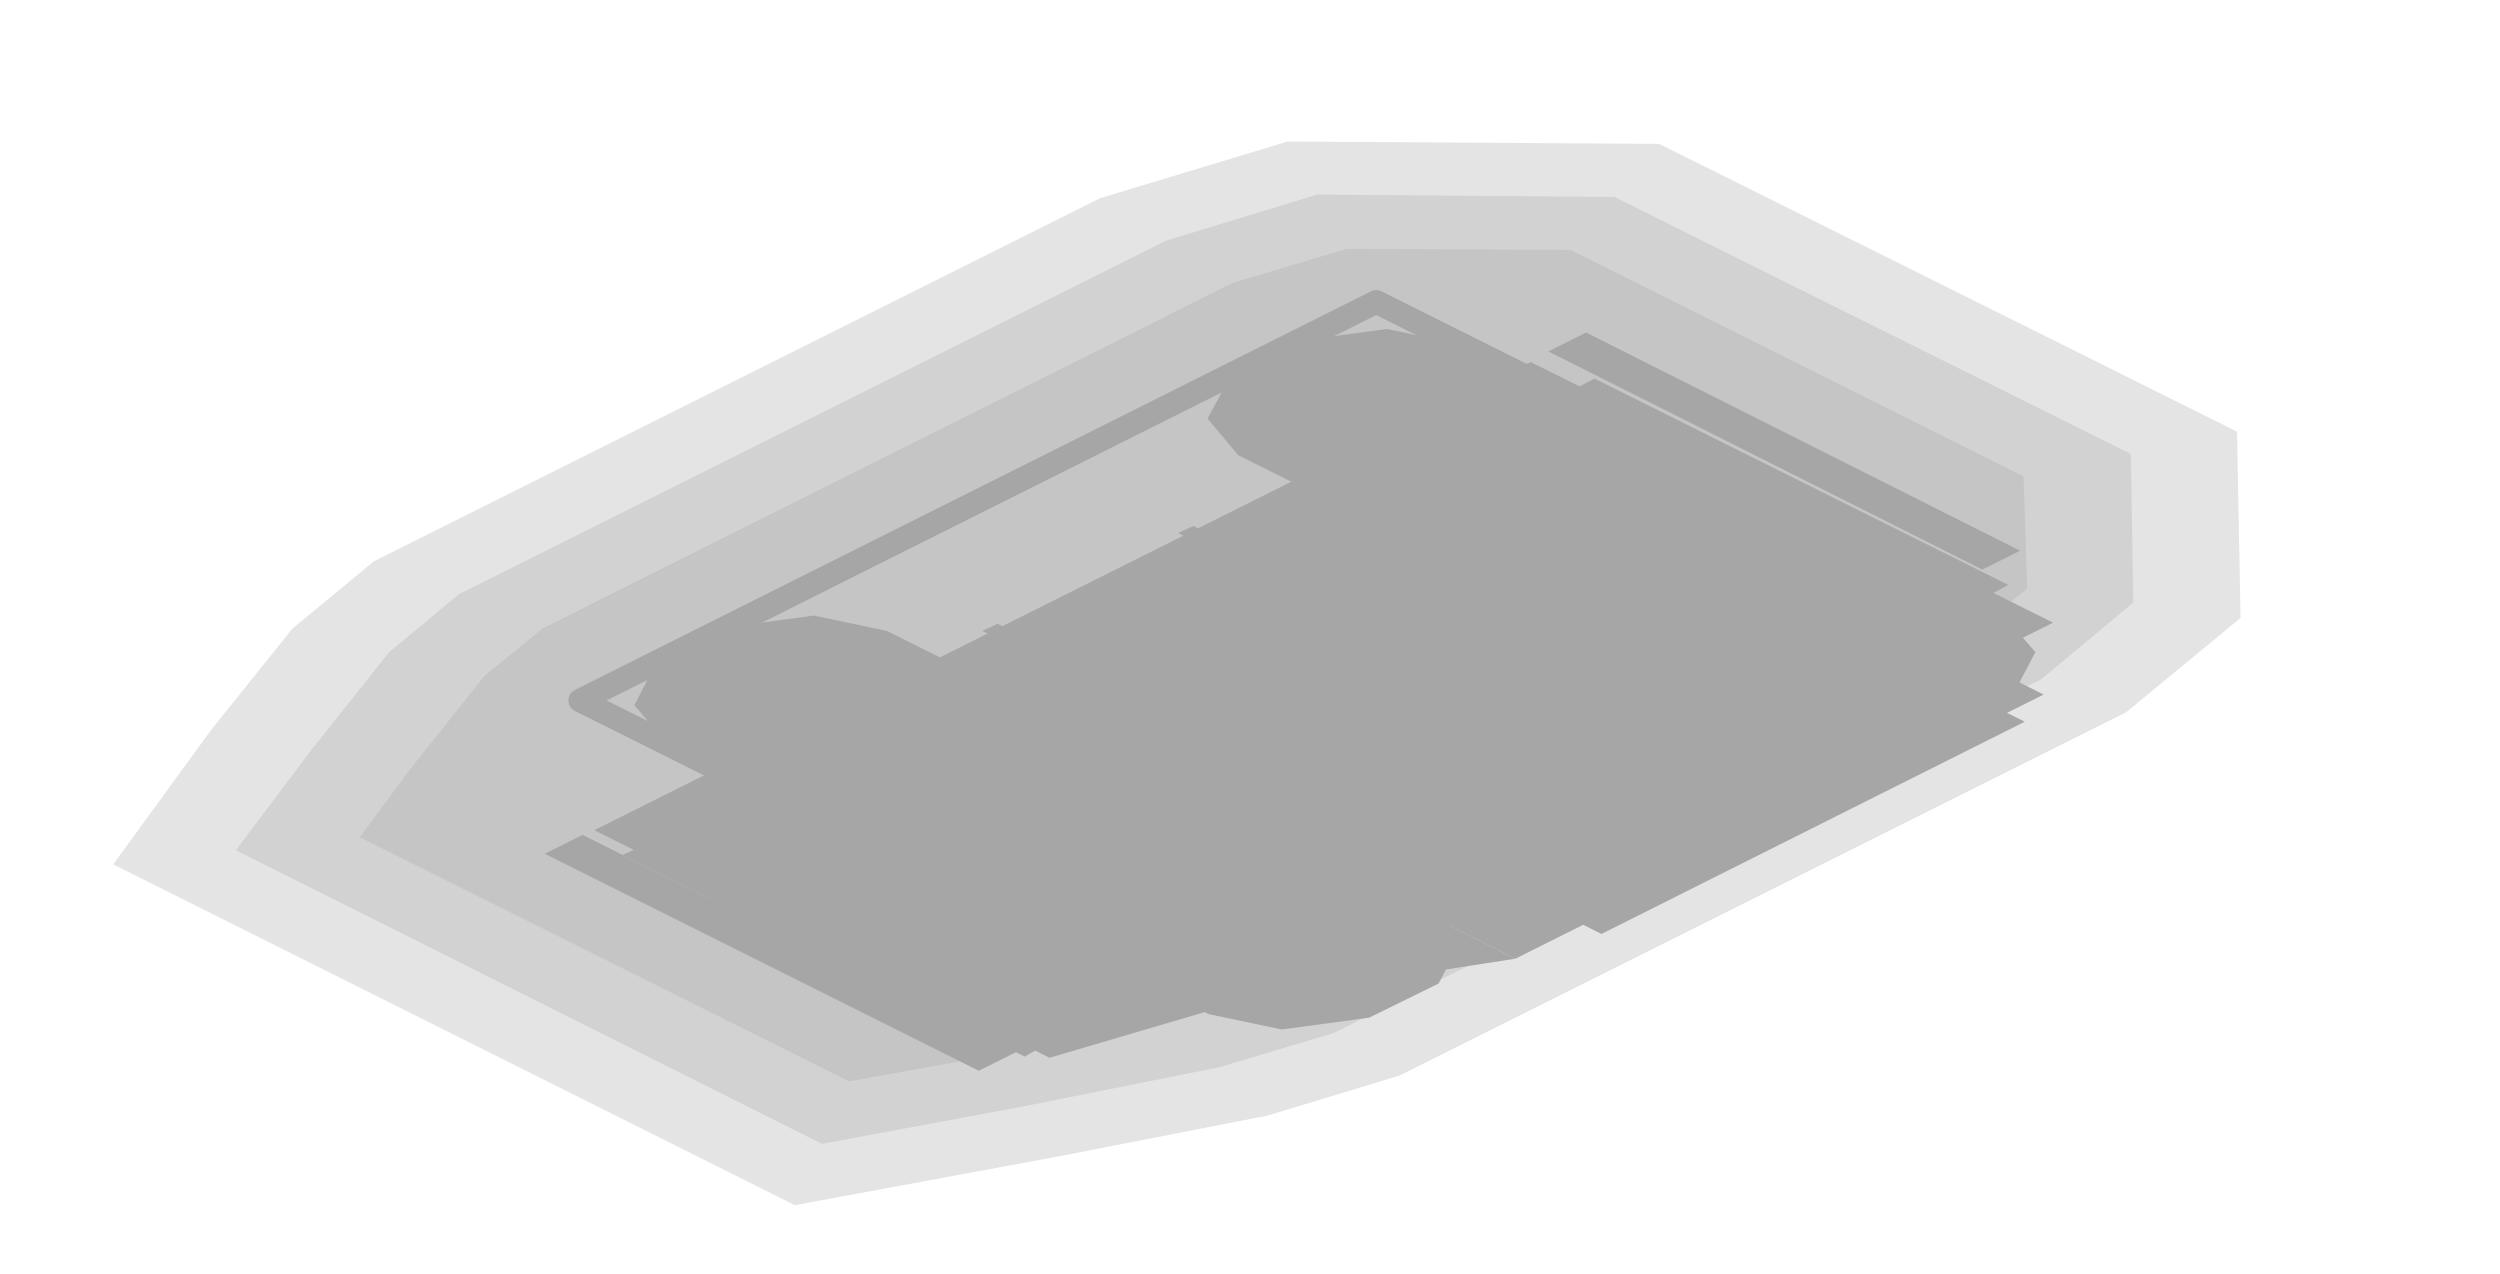
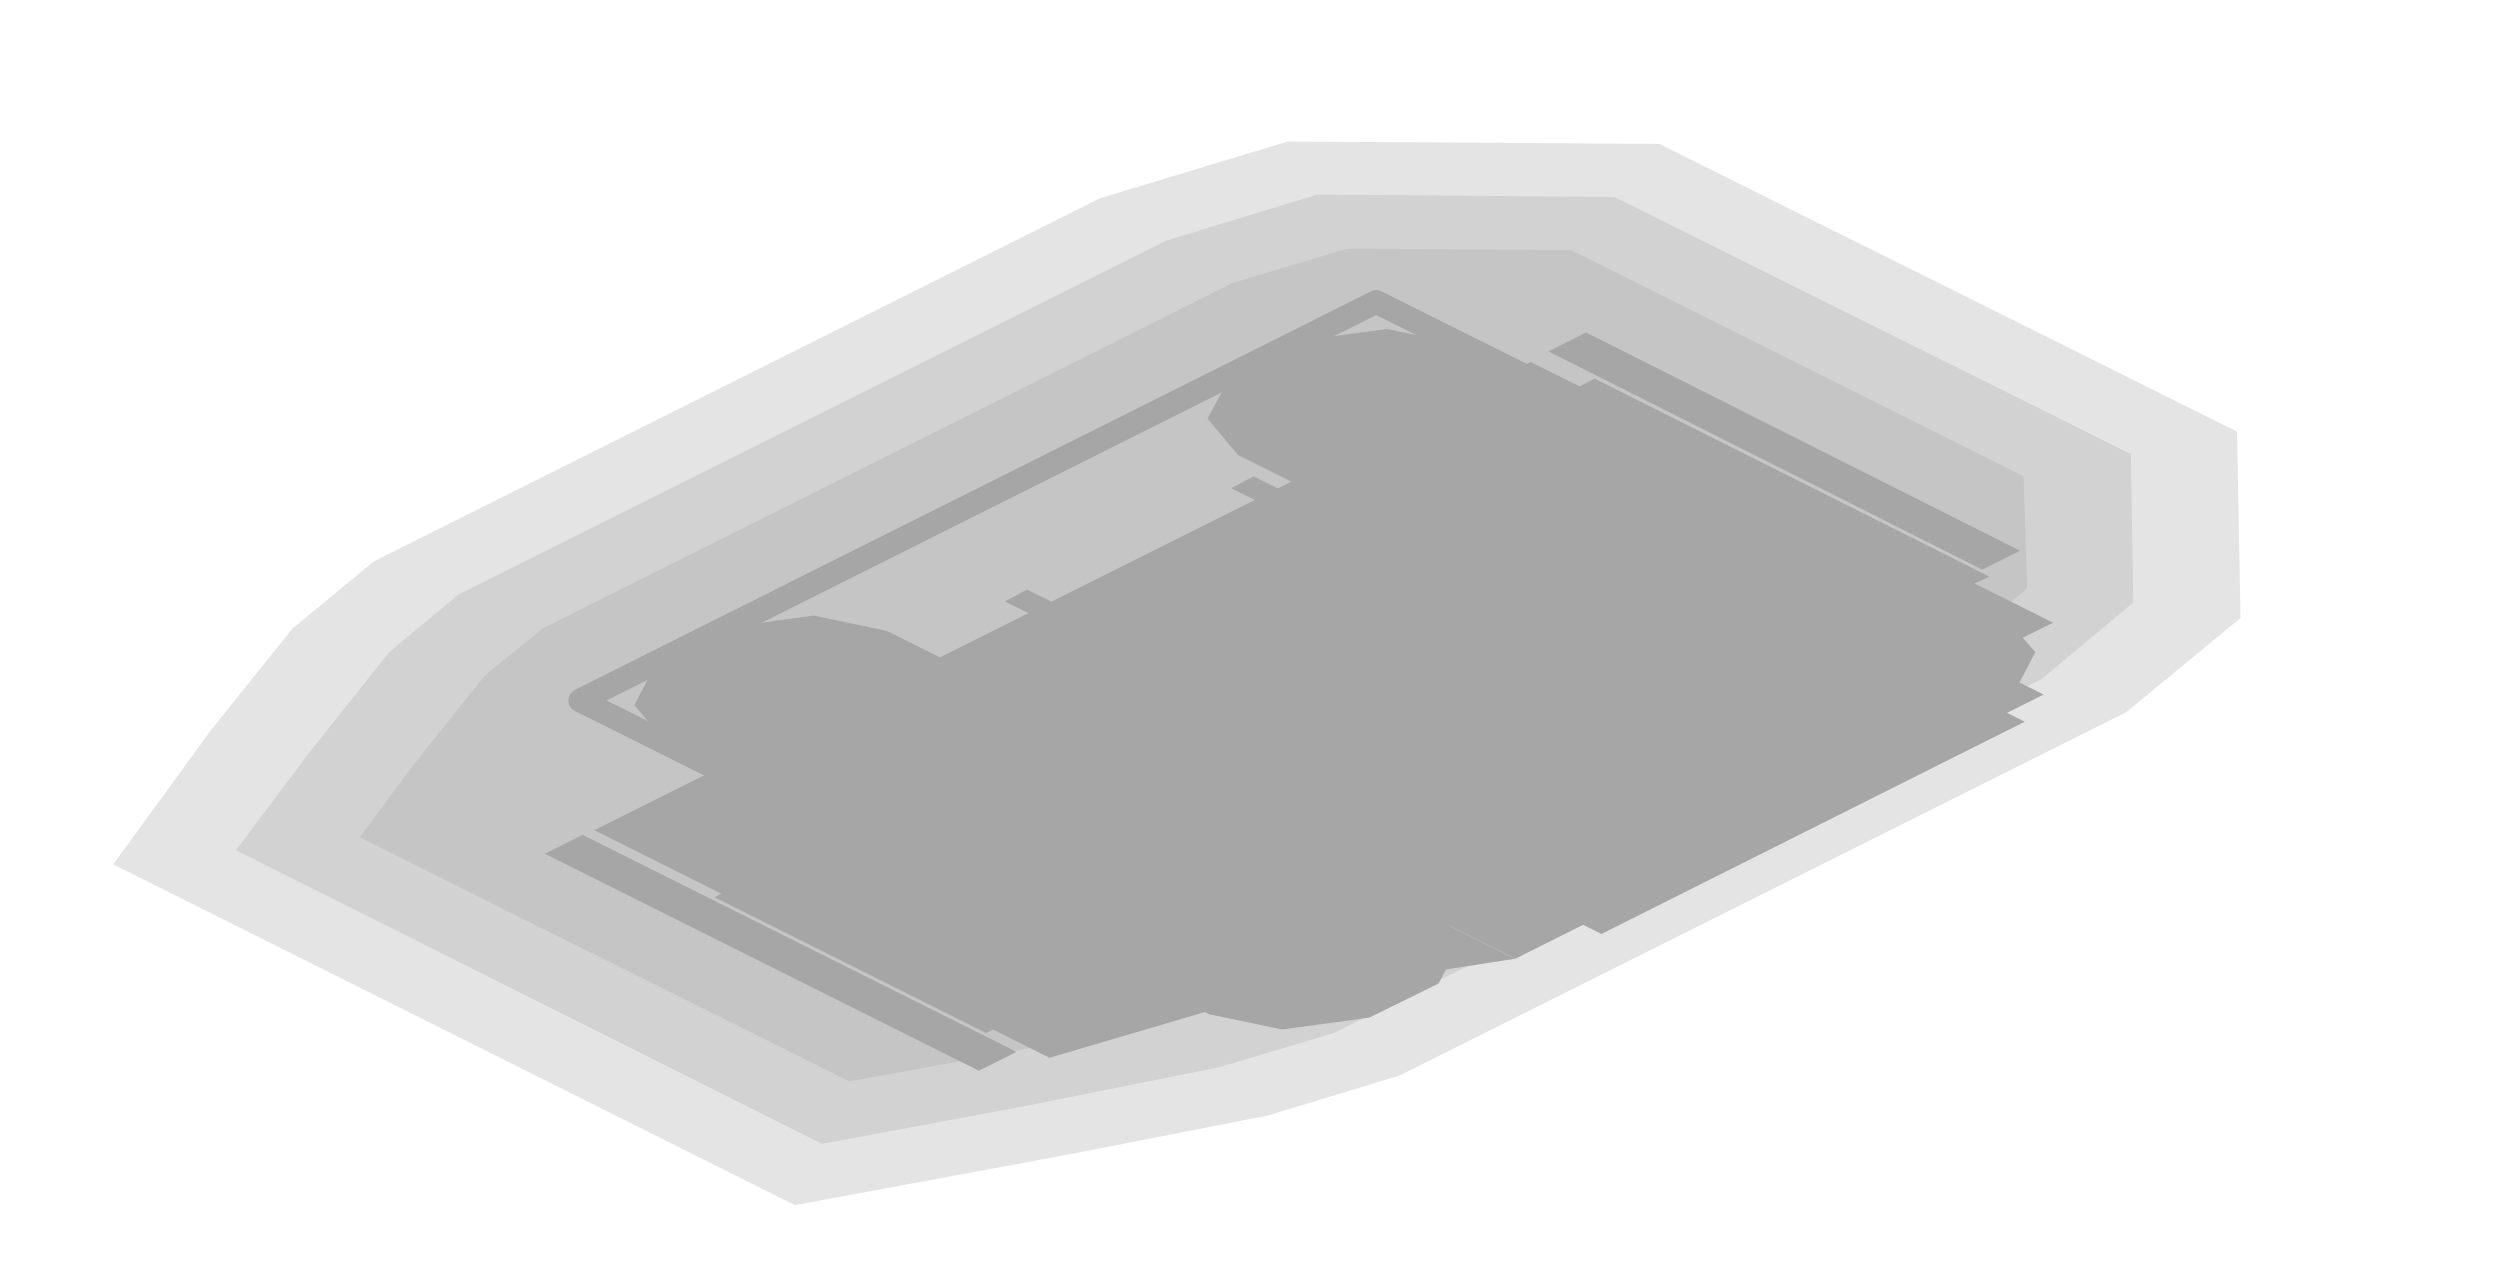
<svg xmlns="http://www.w3.org/2000/svg" width="212" height="108" viewBox="0 0 212 108">
  <g opacity="0.35">
    <polygon points="190,52.4 180.3,60.4 118.7,91.2 107.5,94.6 90.1,98 67.4,102.2 9.6,73.3 17.9,61.9 24.8,53.3 31.7,47.6 93.3,16.8 109.2,12 140.7,12.2 189.7,36.6" fill="#000000" fill-opacity="0.3" />
    <polygon points="180.9,51.1 173.1,57.6 113.1,87.6 103.4,90.5 86.9,93.8 69.7,97 20,72.1 26.4,63.6 33,55.3 38.9,50.4 98.9,20.4 111.7,16.5 136.9,16.7 180.7,38.5" fill="#000000" fill-opacity="0.3" />
    <polygon points="171.9,49.9 166,54.7 107.5,84 99.4,86.5 83.6,89.6 72,91.7 30.5,71 34.8,65.2 41.1,57.3 46,53.3 104.5,24 114.2,21.1 133.2,21.2 171.6,40.4" fill="#000000" fill-opacity="0.3" />
    <polygon points="116.7,25.6 162.8,48.6 95.3,82.4 49.2,59.4" fill="none" stroke="#000000" stroke-width="2" stroke-linejoin="round" />
    <polygon points="101.2,73 108.7,72 114.9,73.4 121.3,76.6 123.9,79.7 122,83.4 116.1,86.3 108.7,87.3 102.5,86 96.1,82.8 93.4,79.7 95.4,75.9" fill="#000000" />
    <polygon points="110,78.6 114.4,78.4 118.5,80.4 118,82.6 114.5,84.3 110.1,84.5 106.1,82.5 106.6,80.3" fill="#000000" />
    <polygon points="61.6,53.2 69,52.2 75.2,53.5 81.6,56.7 84.3,59.8 82.3,63.6 76.5,66.5 69,67.4 62.8,66.1 56.4,62.9 53.8,59.8 55.7,56.1" fill="#000000" />
    <polygon points="62.7,54.9 67.1,54.7 71.1,56.7 70.6,58.9 67.2,60.6 62.8,60.9 58.7,58.8 59.2,56.7" fill="#000000" />
    <polygon points="149.9,48.7 157.3,47.7 163.5,49 169.9,52.2 172.6,55.3 170.6,59.1 164.8,62 157.3,63 151.1,61.7 144.7,58.5 142.1,55.3 144,51.6" fill="#000000" />
    <polygon points="158.7,54.3 163.1,54 167.1,56.1 166.6,58.3 163.2,60 158.8,60.2 154.7,58.2 155.2,56" fill="#000000" />
    <polygon points="110.2,28.9 117.6,27.9 123.9,29.2 130.3,32.4 132.9,35.5 130.9,39.2 125.1,42.1 117.7,43.1 111.4,41.8 105,38.6 102.4,35.5 104.4,31.8" fill="#000000" />
    <polygon points="111.3,30.6 115.7,30.4 119.7,32.4 119.2,34.6 115.8,36.3 111.4,36.5 107.4,34.5 107.9,32.3" fill="#000000" />
    <polygon points="131.3,31.5 161.8,46.7 91.4,81.9 60.9,66.7" fill="#000000" />
    <polygon points="129.8,30.7 174.1,52.8 116.5,81.6 72.2,59.5" fill="#000000" />
    <polygon points="72.2,59.5 116.5,81.6 89,89.7 50.4,70.4" fill="#000000" />
    <polygon points="160.3,54.3 165.2,56.7 124.2,77.2 119.4,74.8" fill="#000000" />
    <polygon points="122.6,35.4 127.4,37.8 86.5,58.3 81.6,55.9" fill="#000000" />
-     <polygon points="155.6,55.1 163,58.8 161.7,59.5 154.3,55.8" fill="#000000" />
-     <polygon points="139,63.4 146.4,67.2 145.1,67.8 137.7,64.1" fill="#000000" />
-     <polygon points="122.3,71.8 129.7,75.5 128.5,76.1 121,72.4" fill="#000000" />
-     <polygon points="117.8,36.2 125.3,40 124,40.6 116.6,36.9" fill="#000000" />
-     <polygon points="101.2,44.6 108.6,48.3 107.3,48.9 99.9,45.2" fill="#000000" />
-     <polygon points="84.6,52.9 92,56.6 90.7,57.2 83.3,53.5" fill="#000000" />
+     <polygon points="146.6,60.6 154.7,64.6 152.8,65.6 144.7,61.5" fill="#000000" />
+     <polygon points="127.4,70.2 135.5,74.2 133.6,75.2 125.5,71.1" fill="#000000" />
+     <polygon points="106.3,40.4 114.4,44.4 112.5,45.4 104.4,41.4" fill="#000000" />
+     <polygon points="87.1,50 95.2,54 93.3,55 85.2,51" fill="#000000" />
    <polygon points="133.1,38.8 166.7,55.5 121.9,77.9 88.3,61.2" fill="#000000" />
    <polygon points="134.7,39.5 173.3,58.9 128.5,81.3 89.9,61.9" fill="#000000" />
    <polygon points="89.9,61.9 128.5,81.3 109.1,84.3 77.1,68.3" fill="#000000" />
    <polygon points="138.1,44.5 171.7,61.2 135.8,79.2 102.3,62.4" fill="#000000" />
-     <polygon points="148.6,51.6 159.9,57.3 127.9,73.3 116.6,67.6" fill="#000000" />
-     <polygon points="135.2,32.1 170.3,49.6 169,50.3 133.9,32.8" fill="#000000" />
+     <polygon points="146.1,52.3 158.6,58.5 130.4,72.6 117.9,66.4" fill="#000000" />
+     <polygon points="135.2,32.1 168.7,48.9 167.4,49.5 133.9,32.8" fill="#000000" />
    <polygon points="61.8,75.4 84.9,87 83.6,87.6 60.6,76.1" fill="#000000" />
-     <polygon points="54.1,71.9 88.1,88.9 86.9,89.6 52.8,72.5" fill="#000000" />
    <polygon points="49.4,70.8 86.2,89.2 83,90.8 46.2,72.4" fill="#000000" />
    <polygon points="134.5,28.2 171.3,46.7 168.1,48.3 131.3,29.8" fill="#000000" />
    <polygon points="155.7,52 160.3,54.3 157.7,55.5 153.1,53.2" fill="#000000" />
  </g>
</svg>
